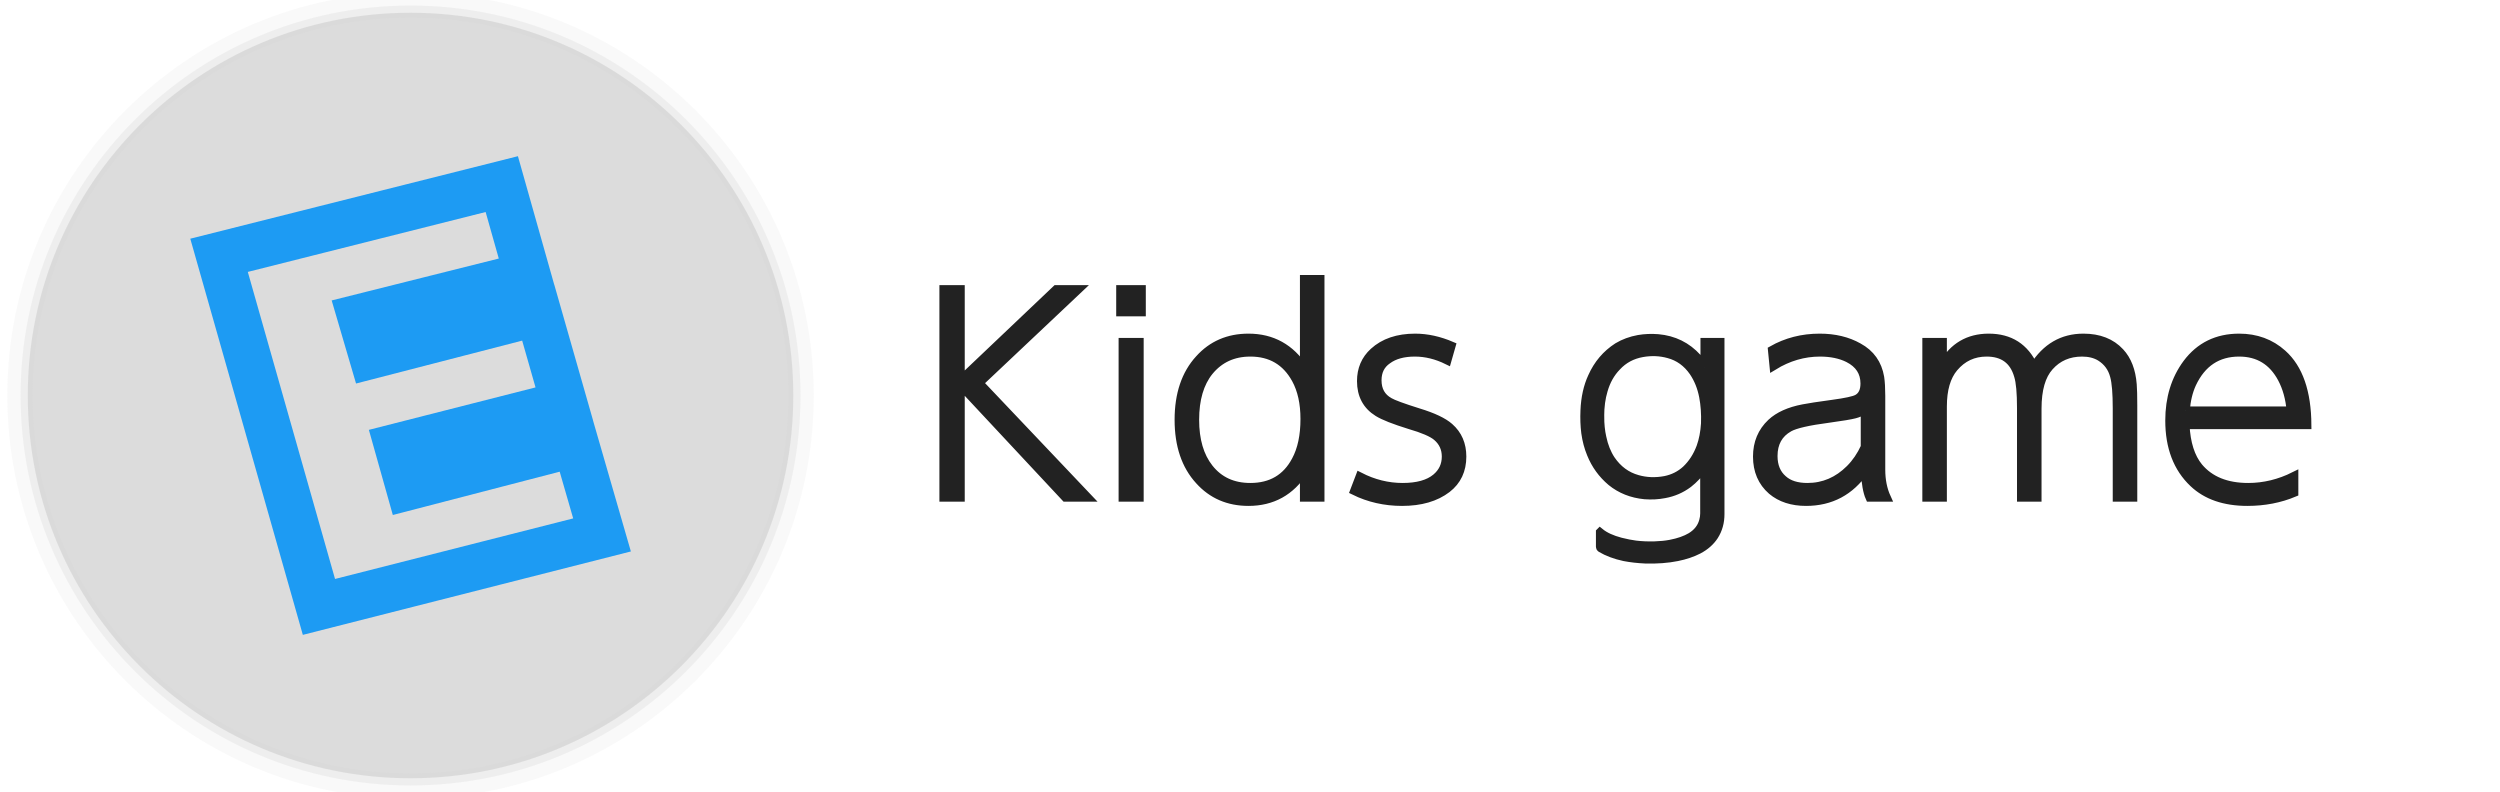
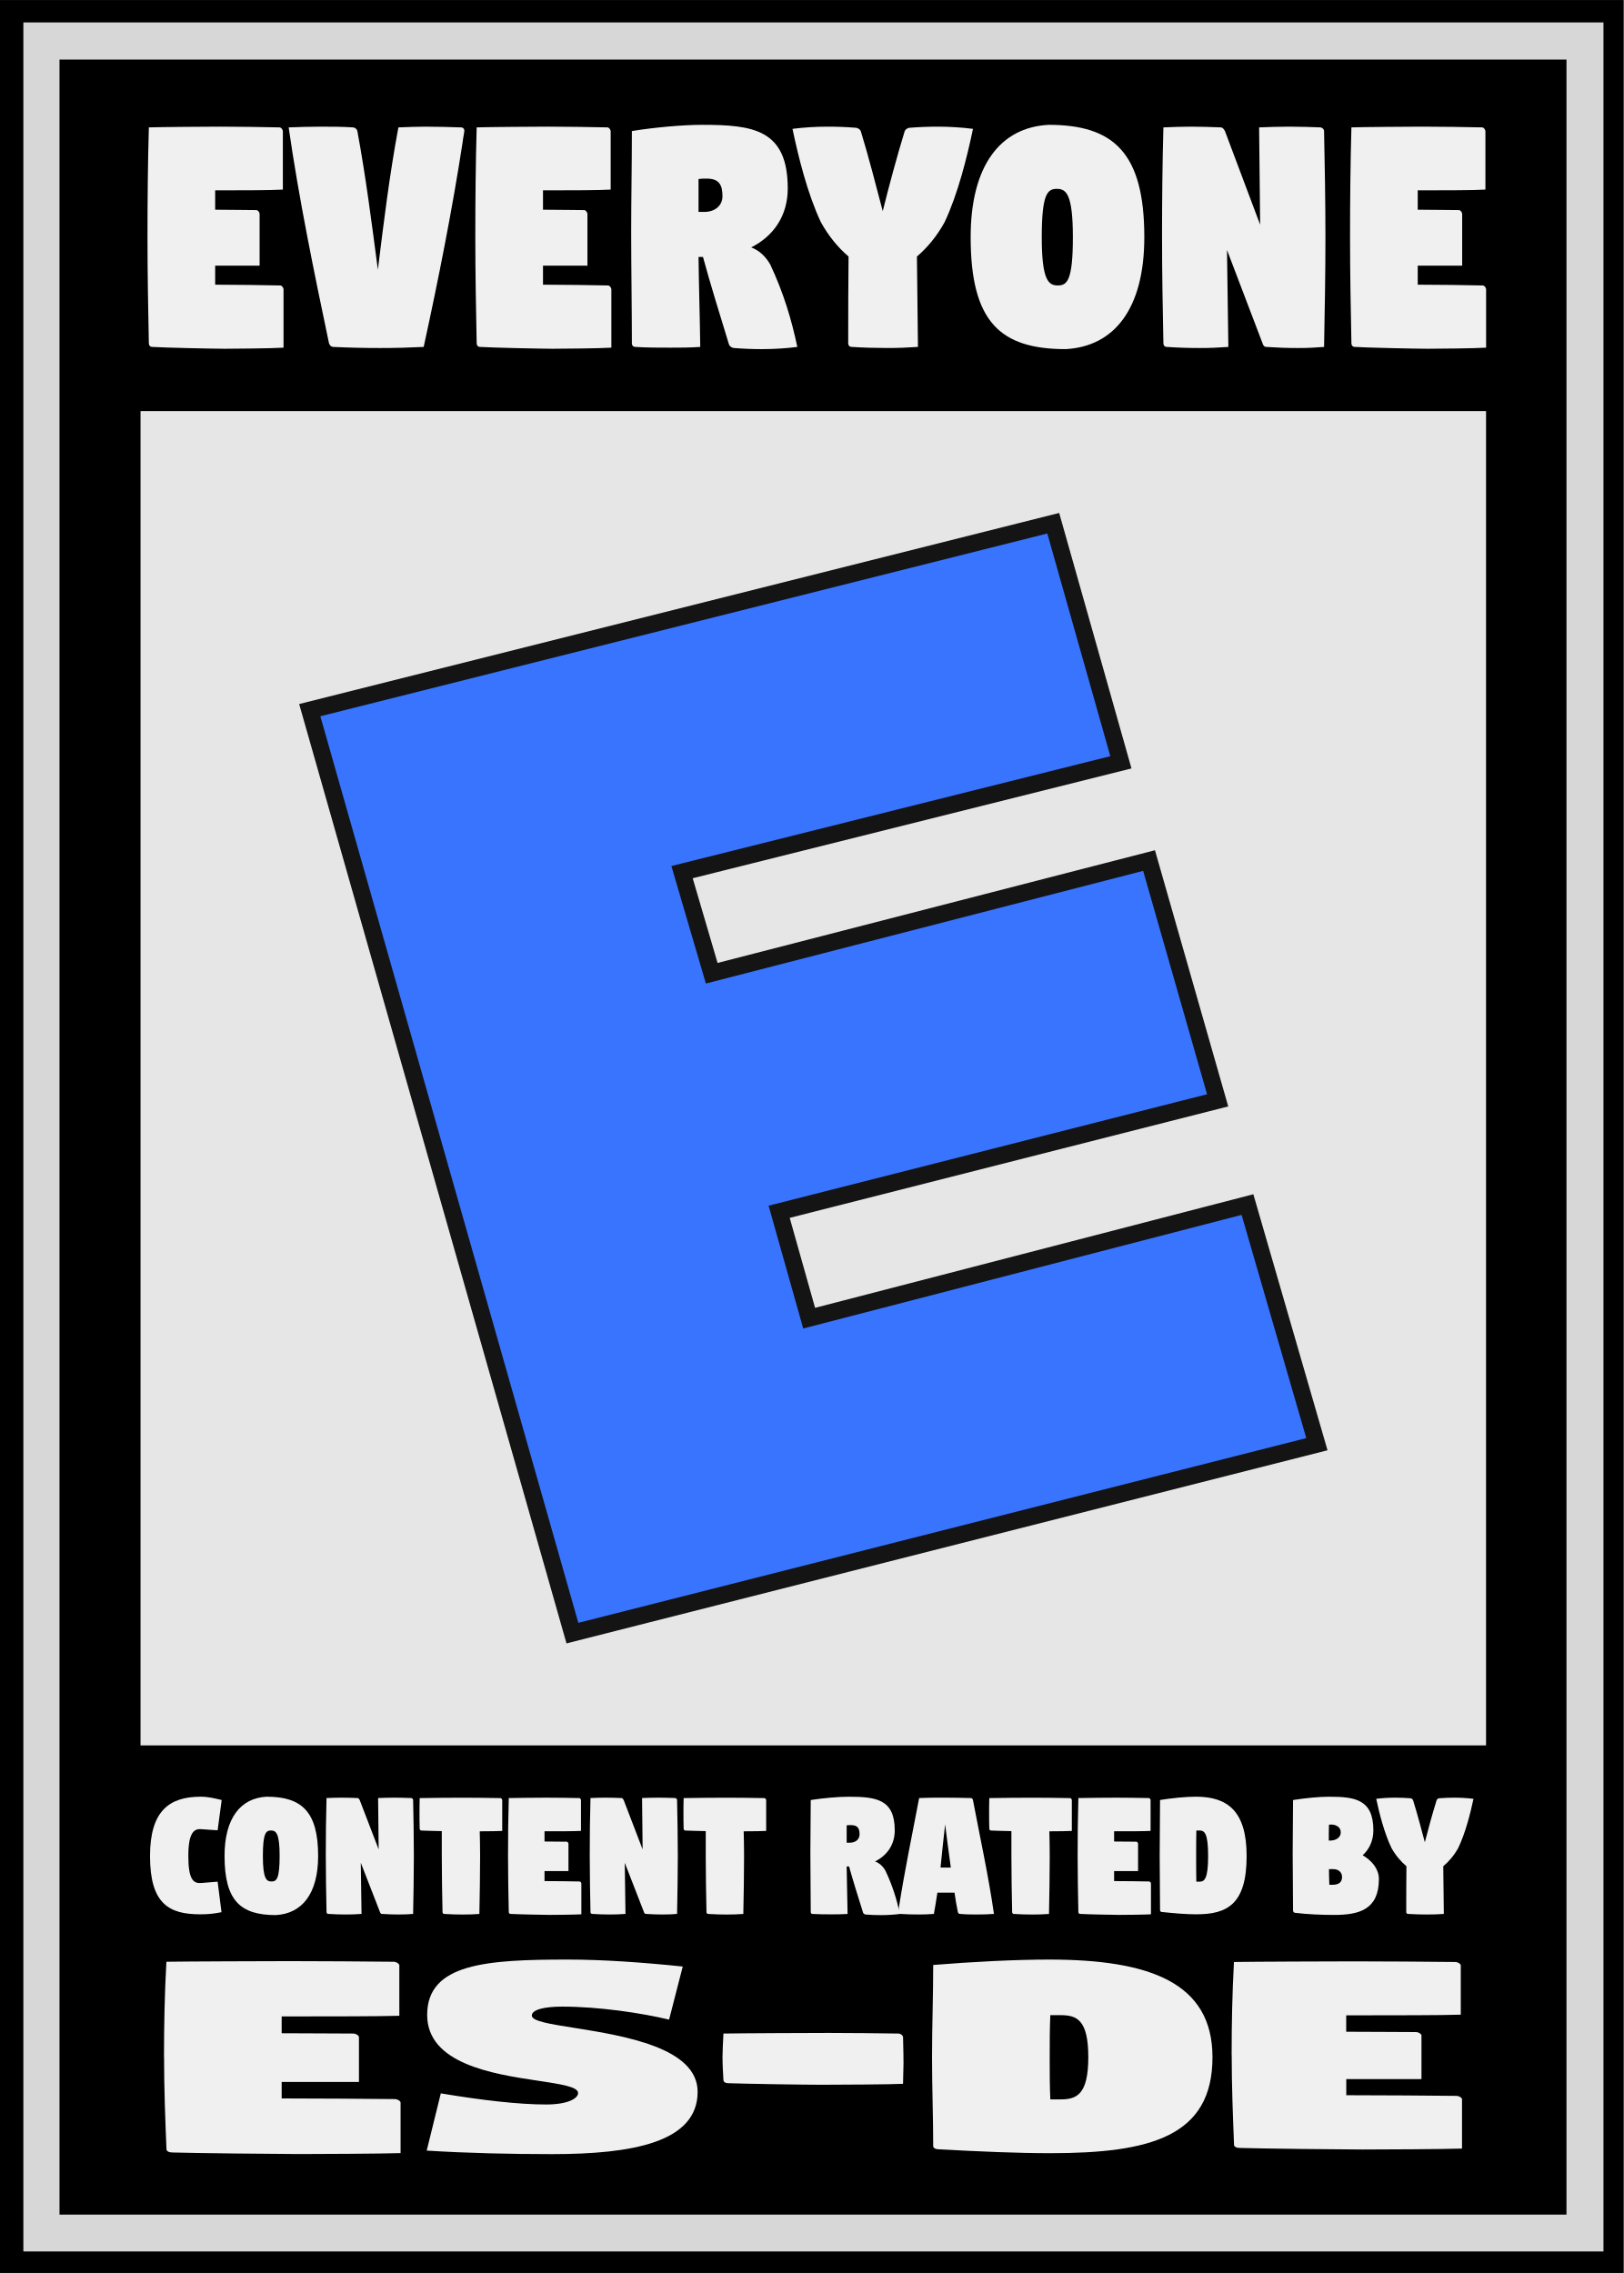
- <svg xmlns="http://www.w3.org/2000/svg" width="1024" height="324" viewBox="0 0 661.458 209.021">
-   <g fill="#a1a1a1">
-     <circle cx="108.621" cy="104.51" r="101.271" fill-opacity=".25" />
-     <circle cx="108.621" cy="104.51" r="103.172" fill-opacity=".125" />
-     <circle cx="108.621" cy="104.51" r="106.686" fill-opacity=".063" />
+ <svg xmlns="http://www.w3.org/2000/svg" width="80" height="112" version="1.1" viewBox="0 0 21.167 29.633" id="svg90">
+   <defs id="defs94" />
+   <rect style="opacity:1;fill:#000000;fill-opacity:1;stroke:none;stroke-width:0.569;stroke-linecap:round;stroke-linejoin:miter;stroke-miterlimit:0;stroke-dasharray:none;stroke-opacity:1;paint-order:stroke fill markers" id="rect5286" width="21.167" height="29.633" x="-6.884097e-12" y="-2.3812499e-05" />
+   <g id="g16" transform="matrix(0.1007938,0,0,0.1006222,-4.2392865e-4,-2.2129516e-4)" style="fill:#d7d7d7;fill-opacity:1">
+     <rect x="3.026" y="2.903" width="204.36" height="288.81" id="rect14" style="fill:#d7d7d7;fill-opacity:1;stroke-width:0.265" />
  </g>
-   <path d="M254.195 100.348l25.259-23.989h5.997l-26.317 24.836 28.787 30.339h-6.068L254.195 101.9v29.633h-4.586V76.359h4.586zm47.907-23.989v6.138h-5.715v-6.138zm-.564 13.97v41.204h-4.516V90.329zM345 124.548q-5.221 8.114-14.676 8.114-7.973 0-13.053-5.644-5.433-5.927-5.433-16.087 0-10.16 5.433-16.087 5.08-5.644 13.053-5.644 9.384 0 14.676 8.114V73.678h4.374v57.856H345zm-14.182-31.397q-6.773 0-10.866 5.009-3.739 4.657-3.739 12.771 0 8.043 3.739 12.771 3.951 5.009 10.866 5.009 8.255 0 11.994-7.056 2.328-4.304 2.328-10.936 0-6.279-2.328-10.513-3.881-7.056-11.994-7.056zm28.928 32.738q5.503 2.822 11.359 2.822 5.856 0 8.819-2.469 2.611-2.187 2.611-5.574 0-3.175-2.399-5.221-1.834-1.552-7.197-3.104-6.138-1.905-8.396-3.316-4.445-2.752-4.445-8.326 0-4.727 3.316-7.761 4.092-3.739 11.007-3.739 4.727 0 9.666 2.117l-1.129 3.951q-4.304-2.117-8.608-2.117-4.516 0-7.197 1.976-2.681 1.834-2.681 5.362 0 3.881 3.175 5.644 1.411.847 7.691 2.822 5.786 1.764 8.184 3.881 3.387 2.963 3.387 7.832 0 5.433-4.022 8.537-4.516 3.457-11.924 3.457-6.844 0-12.7-2.893zm63.57 14.746q1.976 1.623 5.503 2.54 2.258.564 3.951.776 2.328.282 5.009.212 2.328-.071 4.163-.423 3.316-.635 5.433-1.905 2.54-1.552 3.246-4.163.282-.988.282-1.976V123.49v-.141q-.141.141-.141.212-1.834 2.611-4.022 4.304-2.822 2.117-6.35 2.752-2.54.494-5.221.282-5.151-.494-8.89-3.528-3.598-3.034-5.362-7.408-1.058-2.54-1.482-5.574-.353-2.822-.212-5.927.212-5.08 1.976-8.89 2.258-5.08 6.773-7.973 2.469-1.482 5.574-2.046 2.469-.423 5.151-.212 6.279.564 10.442 5.151.917 1.058 1.764 2.328 0 .071 0 .141.071 0 .071.071v-6.703h4.233v.212 45.367q0 3.246-1.623 5.786-1.482 2.258-4.163 3.669-2.469 1.27-5.644 1.905-3.81.776-8.467.635-3.034-.141-5.574-.635-3.598-.776-6.209-2.328-.212-.141-.212-.423 0-.564 0-3.669 0-.071 0-.212zm.071-30.621q0 3.104.564 5.574.706 3.387 2.328 5.856 2.681 3.951 6.985 5.151 3.457.988 7.267.282 3.175-.635 5.503-2.752 2.54-2.399 3.881-5.997.988-2.752 1.199-6.209.141-3.81-.494-7.126-.706-3.669-2.611-6.491-2.54-3.669-6.562-4.727-3.316-.917-6.914-.282-4.022.706-6.703 3.598-2.469 2.54-3.528 6.279-.917 3.034-.917 6.844zm69.991 14.393q-5.715 8.255-15.522 8.255-5.574 0-9.102-2.963-3.881-3.387-3.881-9.031 0-5.433 3.739-8.961 2.963-2.752 8.467-3.81 2.117-.423 7.832-1.199 5.221-.706 6.491-1.411 1.905-1.058 1.905-3.951 0-4.445-4.304-6.632-3.104-1.552-7.479-1.552-6.421 0-12.277 3.598l-.423-4.304q5.715-3.246 12.629-3.246 5.927 0 10.301 2.469 4.798 2.611 5.715 8.043.282 1.905.282 4.868v19.544q0 4.163 1.482 7.408h-4.586q-.988-2.187-1.27-7.126zm0-6.279v-9.807q-1.27.847-2.681 1.199-1.623.423-6.773 1.129-8.114 1.058-10.513 2.399-4.163 2.328-4.163 7.479 0 3.951 2.54 6.138 2.258 2.046 6.421 2.046 6.421 0 11.218-4.798 2.399-2.399 3.951-5.786zm45.72 13.405h-4.374v-23.707q0-6.068-.776-8.537-1.764-6.138-8.326-6.138-5.221 0-8.608 4.022-2.963 3.528-2.963 10.231v24.13h-4.374V90.329h4.374v5.997q4.092-7.126 12.136-7.126 8.396 0 11.924 7.62 4.798-7.62 13.123-7.62 6.209 0 9.737 3.81 2.893 3.104 3.316 8.608.141 1.764.141 5.503v24.412h-4.374v-23.636q0-5.997-.706-8.537-.847-3.246-3.669-5.009-1.976-1.199-4.798-1.199-5.292 0-8.608 3.739-3.175 3.528-3.175 11.077zm67.945-1.27q-5.715 2.399-12.418 2.399-9.102 0-14.323-4.939-6.35-5.997-6.35-16.581 0-8.89 4.657-15.169 5.08-6.773 13.829-6.773 6.773 0 11.501 4.233 6.491 5.786 6.562 18.909h-32.244q.353 7.197 3.528 11.077 4.445 5.292 13.053 5.292 6.279 0 12.206-2.963zm-28.716-21.802h27.728q-.423-4.798-2.328-8.396-3.669-6.914-11.289-6.914-8.537 0-12.418 8.255-1.411 3.104-1.693 7.056z" fill="#222" stroke="#222" stroke-width="2.117" />
-   <circle cx="108.621" cy="104.51" r="100" fill="#dcdcdc" />
-   <path d="M57.955 67.415l26.43 93.03 74.901-19.046-6.978-24.15-44.107 11.448-3.015-10.719 44.118-11.236-6.902-24.168-43.996 11.359-2.989-10.19 44.154-11.071-6.809-24.095z" fill="none" stroke="#1d9bf3" stroke-width="12.237" />
+   <g id="g20" transform="matrix(0.1007938,0,0,0.1006222,-4.2392865e-4,-2.2129516e-4)">
+     <rect x="7.701" y="7.717" width="194.9" height="279.22" id="rect18" style="stroke-width:0.265" />
+   </g>
+   <rect style="fill:#e6e6e6;fill-opacity:1;stroke-width:0.027" id="rect22" height="17.396" width="17.54" y="5.359" x="1.832" />
+   <g style="fill:#f0f0f0;fill-opacity:1;stroke-width:0.26" id="g56-4" aria-label="CONTENT RATED BY" transform="matrix(0.09632353,0,0,0.1009761,0.2795121,0.2057876)">
+     <path id="path28-8" d="m 17.401,237.59 c 0,6.233 2.618,7.53 6.807,7.53 1.022,0 1.845,-0.075 2.867,-0.274 l -0.524,-3.939 -2.294,0.175 c -1.022,0.05 -1.671,-0.524 -1.671,-3.491 0,-2.967 0.748,-3.515 1.671,-3.466 l 2.294,0.15 0.549,-3.914 c -1.022,-0.224 -1.82,-0.424 -2.842,-0.424 -4.214,0 -6.856,1.795 -6.856,7.654 z" style="fill:#f0f0f0;fill-opacity:1" />
+     <path id="path30-0" d="m 27.488,237.59 c 0,5.784 2.169,7.629 6.931,7.629 3.515,-0.175 5.734,-2.718 5.734,-7.629 0,-5.759 -2.244,-7.654 -6.981,-7.654 -3.515,0.175 -5.685,2.768 -5.685,7.654 z m 5.186,0 c 0,-2.967 0.424,-3.291 1.097,-3.291 0.673,0 1.172,0.324 1.172,3.291 0,2.967 -0.424,3.291 -1.097,3.291 -0.673,0 -1.172,-0.324 -1.172,-3.291 z" style="fill:#f0f0f0;fill-opacity:1" />
+     <path id="path32-8" d="m 41.19,237.59 c 0,2.493 0.05,4.887 0.1,7.23 0,0.15 0.1,0.249 0.249,0.249 0.798,0.05 1.571,0.075 2.418,0.075 0.823,0 1.272,-0.025 2.069,-0.075 l -0.1,-6.607 2.593,6.358 c 0.05,0.15 0.125,0.249 0.274,0.249 0.798,0.05 1.521,0.075 2.269,0.075 0.823,0 1.247,-0.025 1.945,-0.075 0.05,-2.493 0.1,-4.987 0.1,-7.48 0,-2.493 -0.05,-4.887 -0.1,-7.231 0,-0.125 -0.125,-0.224 -0.249,-0.249 -0.748,-0.025 -1.471,-0.05 -2.319,-0.05 -0.823,0 -1.396,0.025 -2.169,0.05 l 0.075,6.632 -2.568,-6.383 c -0.075,-0.125 -0.15,-0.224 -0.274,-0.249 -0.798,-0.025 -1.446,-0.05 -2.169,-0.05 -0.823,0 -1.272,0.025 -2.045,0.05 -0.075,2.493 -0.1,4.987 -0.1,7.48 z" style="fill:#f0f0f0;fill-opacity:1" />
+     <path id="path34-1" d="m 53.871,232.01 c 0,0.673 0,1.346 0.025,2.045 0,0.15 0.1,0.249 0.249,0.249 0.424,0.025 1.621,0.05 2.743,0.075 v 3.216 c 0,2.493 0.05,4.887 0.1,7.23 0,0.15 0.1,0.249 0.249,0.249 0.823,0.05 1.695,0.075 2.543,0.075 0.823,0 1.396,-0.025 2.194,-0.075 0.05,-2.493 0.1,-4.987 0.1,-7.48 0,-1.147 -0.025,-2.169 -0.05,-3.191 1.296,0 2.618,-0.025 3.042,-0.05 v -1.845 -2.144 c -0.025,-0.125 -0.125,-0.249 -0.249,-0.249 -0.848,-0.025 -4.313,-0.05 -5.161,-0.05 -0.823,0 -4.987,0.025 -5.759,0.05 -0.025,0.673 -0.025,1.296 -0.025,1.895 z" style="fill:#f0f0f0;fill-opacity:1" />
+     <path id="path36-0" d="m 65.853,237.59 c 0,2.493 0.05,4.887 0.1,7.23 0,0.15 0.1,0.249 0.249,0.249 0.823,0.05 4.438,0.125 5.286,0.125 0.823,0 3.491,-0.025 4.288,-0.075 v -1.82 -2.169 c -0.025,-0.125 -0.125,-0.249 -0.249,-0.249 -0.848,-0.025 -3.565,-0.05 -4.413,-0.05 h -0.324 v -1.296 h 3.241 v -1.646 -1.895 c -0.025,-0.125 -0.125,-0.249 -0.249,-0.249 -0.648,0 -1.995,-0.025 -2.992,-0.025 v -1.321 h 0.972 c 0.823,0 3.166,0 3.964,-0.05 v -1.82 -2.169 c -0.025,-0.125 -0.125,-0.249 -0.249,-0.249 -0.848,-0.025 -3.515,-0.05 -4.363,-0.05 -0.823,0 -4.388,0.025 -5.161,0.05 -0.075,2.493 -0.1,4.987 -0.1,7.48 z" style="fill:#f0f0f0;fill-opacity:1" />
+     <path id="path38-2" d="m 76.912,237.59 c 0,2.493 0.05,4.887 0.1,7.23 0,0.15 0.1,0.249 0.249,0.249 0.798,0.05 1.571,0.075 2.418,0.075 0.823,0 1.272,-0.025 2.069,-0.075 l -0.1,-6.607 2.593,6.358 c 0.05,0.15 0.125,0.249 0.274,0.249 0.798,0.05 1.521,0.075 2.269,0.075 0.823,0 1.247,-0.025 1.945,-0.075 0.05,-2.493 0.1,-4.987 0.1,-7.48 0,-2.493 -0.05,-4.887 -0.1,-7.231 0,-0.125 -0.125,-0.224 -0.249,-0.249 -0.748,-0.025 -1.471,-0.05 -2.319,-0.05 -0.823,0 -1.396,0.025 -2.169,0.05 l 0.075,6.632 -2.568,-6.383 c -0.075,-0.125 -0.15,-0.224 -0.274,-0.249 -0.798,-0.025 -1.446,-0.05 -2.169,-0.05 -0.823,0 -1.272,0.025 -2.045,0.05 -0.075,2.493 -0.1,4.987 -0.1,7.48 z" style="fill:#f0f0f0;fill-opacity:1" />
+     <path id="path40-2" d="m 89.593,232.01 c 0,0.673 0,1.346 0.025,2.045 0,0.15 0.1,0.249 0.249,0.249 0.424,0.025 1.621,0.05 2.743,0.075 v 3.216 c 0,2.493 0.05,4.887 0.1,7.23 0,0.15 0.1,0.249 0.249,0.249 0.823,0.05 1.695,0.075 2.543,0.075 0.823,0 1.396,-0.025 2.194,-0.075 0.05,-2.493 0.1,-4.987 0.1,-7.48 0,-1.147 -0.025,-2.169 -0.05,-3.191 1.296,0 2.618,-0.025 3.042,-0.05 v -1.845 -2.144 c -0.025,-0.125 -0.125,-0.249 -0.249,-0.249 -0.848,-0.025 -4.313,-0.05 -5.161,-0.05 -0.823,0 -4.987,0.025 -5.759,0.05 -0.025,0.673 -0.025,1.296 -0.025,1.895 z" style="fill:#f0f0f0;fill-opacity:1" />
+     <path id="path42-9" d="m 106.77,237.27 c 0,2.493 0.05,5.211 0.05,7.555 0,0.15 0.1,0.249 0.249,0.249 0.848,0.05 1.695,0.05 2.543,0.05 0.723,0 1.446,0 2.194,-0.05 -0.025,-1.945 -0.1,-4.089 -0.125,-6.133 h 0.324 c 0.499,1.72 1.197,3.84 1.895,5.959 0.05,0.15 0.249,0.249 0.374,0.249 0.673,0.05 1.346,0.075 2.019,0.075 0.873,0 1.77,-0.05 2.593,-0.15 -0.424,-1.87 -0.997,-3.665 -1.97,-5.61 -0.349,-0.573 -0.823,-0.972 -1.396,-1.172 1.646,-0.773 2.668,-2.169 2.668,-4.014 0,-4.039 -2.543,-4.338 -6.258,-4.338 -1.396,0 -3.466,0.175 -5.111,0.424 0,2.493 -0.05,4.413 -0.05,6.906 z m 4.912,-1.396 v -2.244 c 0.175,-0.025 0.399,-0.025 0.598,-0.025 0.898,0 1.147,0.424 1.147,1.197 0,0.648 -0.549,1.072 -1.321,1.072 z" style="fill:#f0f0f0;fill-opacity:1" />
+     <path id="path44-75" d="m 118.65,244.87 c 0,0.125 0.1,0.199 0.224,0.199 0.823,0.05 1.695,0.075 2.543,0.075 0.823,0 1.272,-0.025 2.069,-0.075 0.175,-0.898 0.324,-1.82 0.474,-2.743 h 2.319 c 0.125,0.848 0.274,1.695 0.449,2.493 0.025,0.15 0.15,0.249 0.274,0.249 0.873,0.075 1.596,0.075 2.443,0.075 0.848,0 1.396,-0.025 2.169,-0.075 -0.723,-4.837 -1.895,-9.923 -2.842,-14.71 -0.025,-0.125 -0.15,-0.249 -0.274,-0.249 -1.197,-0.025 -2.369,-0.05 -3.565,-0.05 -1.172,0 -2.319,0 -3.441,0.05 -0.923,4.612 -1.97,9.425 -2.718,13.987 -0.05,0.249 -0.125,0.723 -0.125,0.773 z m 5.734,-5.784 c 0.199,-1.87 0.399,-3.74 0.623,-5.585 0.249,1.87 0.499,3.74 0.773,5.585 z" style="fill:#f0f0f0;fill-opacity:1" />
+     <path id="path46-6" d="m 130.96,232.01 c 0,0.673 0,1.346 0.025,2.045 0,0.15 0.1,0.249 0.249,0.249 0.424,0.025 1.621,0.05 2.743,0.075 v 3.216 c 0,2.493 0.05,4.887 0.1,7.23 0,0.15 0.1,0.249 0.249,0.249 0.823,0.05 1.695,0.075 2.543,0.075 0.823,0 1.396,-0.025 2.194,-0.075 0.05,-2.493 0.1,-4.987 0.1,-7.48 0,-1.147 -0.025,-2.169 -0.05,-3.191 1.296,0 2.618,-0.025 3.042,-0.05 v -1.845 -2.144 c -0.025,-0.125 -0.125,-0.249 -0.249,-0.249 -0.848,-0.025 -4.313,-0.05 -5.161,-0.05 -0.823,0 -4.987,0.025 -5.759,0.05 -0.025,0.673 -0.025,1.296 -0.025,1.895 z" style="fill:#f0f0f0;fill-opacity:1" />
+     <path id="path48-4" d="m 142.94,237.59 c 0,2.493 0.05,4.887 0.1,7.23 0,0.15 0.1,0.249 0.249,0.249 0.823,0.05 4.438,0.125 5.286,0.125 0.823,0 3.491,-0.025 4.288,-0.075 v -1.82 -2.169 c -0.025,-0.125 -0.125,-0.249 -0.249,-0.249 -0.848,-0.025 -3.565,-0.05 -4.413,-0.05 h -0.324 v -1.296 h 3.241 v -1.646 -1.895 c -0.025,-0.125 -0.125,-0.249 -0.249,-0.249 -0.648,0 -1.995,-0.025 -2.992,-0.025 v -1.321 h 0.972 c 0.823,0 3.166,0 3.964,-0.05 v -1.82 -2.169 c -0.025,-0.125 -0.125,-0.249 -0.249,-0.249 -0.848,-0.025 -3.515,-0.05 -4.363,-0.05 -0.823,0 -4.388,0.025 -5.161,0.05 -0.075,2.493 -0.1,4.987 -0.1,7.48 z" style="fill:#f0f0f0;fill-opacity:1" />
+     <path id="path50-6" d="m 158.98,237.59 c 0,-1.197 0,-2.244 0.025,-3.291 h 0.424 c 0.673,0 1.172,0.324 1.172,3.291 0,2.967 -0.499,3.316 -1.172,3.316 H 159.005 C 158.98,239.859 158.98,238.812 158.98,237.59 Z m -4.937,0 c 0,2.493 0.05,4.638 0.05,6.981 0,0.15 0.1,0.249 0.249,0.249 1.72,0.175 3.291,0.299 4.662,0.299 4.189,0 6.807,-1.296 6.807,-7.53 0,-5.859 -2.643,-7.654 -6.856,-7.654 -1.396,0 -3.216,0.175 -4.862,0.424 0,2.493 -0.05,4.737 -0.05,7.231 z" style="fill:#f0f0f0;fill-opacity:1" />
+     <path id="path52-3" d="m 176.93,235.6 c 0,-0.773 0,-1.421 0.025,-2.045 0.05,-0.025 0.199,-0.025 0.299,-0.025 0.648,0 1.296,0.324 1.296,0.997 0,0.698 -0.673,1.072 -1.446,1.072 z m 0.025,3.69 h 0.623 c 0.673,0 1.147,0.424 1.147,0.997 0,0.648 -0.374,1.022 -1.321,1.022 h -0.399 c -0.025,-0.673 -0.05,-1.346 -0.05,-2.02 z m -4.912,-2.019 c 0,2.493 0.05,5.011 0.05,7.355 0,0.15 0.1,0.274 0.249,0.299 1.72,0.199 3.615,0.274 5.311,0.274 3.366,0 6.059,-0.673 6.059,-4.638 0,-1.197 -0.823,-2.294 -2.194,-3.067 0.898,-0.773 1.446,-1.895 1.446,-3.216 0,-4.039 -2.543,-4.338 -6.009,-4.338 -1.396,0 -3.216,0.175 -4.862,0.424 0,2.493 -0.05,4.413 -0.05,6.906 z" style="fill:#f0f0f0;fill-opacity:1" />
+     <path id="path54-7" d="m 183.35,230.21 c 0.424,1.895 1.097,4.438 2.069,6.358 0.573,0.972 1.272,1.745 2.019,2.344 -0.025,2.019 -0.025,3.989 -0.025,5.909 0,0.15 0.1,0.249 0.249,0.249 0.823,0.05 1.745,0.075 2.593,0.075 0.823,0 1.446,-0.025 2.244,-0.075 -0.025,-2.045 -0.05,-4.089 -0.075,-6.158 0.748,-0.598 1.446,-1.371 2.019,-2.344 0.972,-1.92 1.646,-4.463 2.069,-6.358 -0.823,-0.1 -1.72,-0.15 -2.593,-0.15 -0.673,0 -1.346,0.025 -2.019,0.075 -0.125,0 -0.324,0.1 -0.374,0.249 -0.549,1.671 -1.147,3.74 -1.596,5.435 -0.474,-1.695 -1.047,-3.765 -1.596,-5.435 -0.05,-0.15 -0.249,-0.249 -0.374,-0.249 -0.673,-0.05 -1.346,-0.075 -2.019,-0.075 -0.898,0 -1.77,0.05 -2.593,0.15 z" style="fill:#f0f0f0;fill-opacity:1" />
+   </g>
+   <g id="g5256" transform="matrix(1.0105,0,0,1.020746,-0.1114792,-272.2097)" style="fill:#f0f0f0;fill-opacity:1">
+     <path d="m 2.227,292.951 c 0,0.406 0.015,0.796 0.031,1.177 0,0.024 0.031,0.041 0.077,0.041 0.253,0.008 1.364,0.02 1.625,0.02 0.253,0 1.073,-0.004 1.318,-0.012 v -0.296 -0.353 c -0.008,-0.02 -0.038,-0.041 -0.077,-0.041 -0.261,-0.004 -1.096,-0.008 -1.357,-0.008 h -0.1 v -0.211 h 0.997 v -0.268 -0.309 c -0.008,-0.02 -0.038,-0.041 -0.077,-0.041 -0.199,0 -0.613,-0.004 -0.92,-0.004 v -0.215 h 0.299 c 0.253,0 0.974,0 1.219,-0.008 v -0.296 -0.353 c -0.008,-0.02 -0.038,-0.041 -0.077,-0.041 -0.261,-0.004 -1.081,-0.008 -1.341,-0.008 -0.253,0 -1.349,0.004 -1.587,0.008 -0.023,0.406 -0.031,0.812 -0.031,1.218 z" id="path78-4" style="fill:#f0f0f0;fill-opacity:1;stroke-width:0.037" />
+     <path d="m 5.615,294.145 c 0.529,0.033 1.096,0.045 1.617,0.045 1.035,0 1.878,-0.15 1.878,-0.796 0,-0.564 -0.951,-0.715 -1.587,-0.816 -0.314,-0.049 -0.552,-0.085 -0.552,-0.158 0,-0.073 0.153,-0.114 0.391,-0.114 0.475,0 1.02,0.081 1.38,0.166 l 0.176,-0.678 c -0.514,-0.053 -1.035,-0.089 -1.48,-0.089 -1.05,0 -1.817,0.049 -1.817,0.707 0,0.625 0.851,0.755 1.426,0.84 0.299,0.045 0.521,0.077 0.521,0.158 0,0.065 -0.123,0.146 -0.414,0.146 -0.345,0 -0.82,-0.053 -1.357,-0.142 z" id="path80-9" style="fill:#f0f0f0;fill-opacity:1;stroke-width:0.037" />
+     <path d="m 9.431,292.947 c 0,0.101 0.006,0.195 0.012,0.296 0,0.024 0.025,0.041 0.061,0.041 0.202,0.008 0.993,0.02 1.202,0.02 0.202,0 0.92,-0.004 1.054,-0.012 0,-0.085 0.006,-0.175 0.006,-0.256 0,-0.203 -0.006,-0.248 -0.006,-0.345 -0.006,-0.02 -0.031,-0.041 -0.061,-0.041 -0.208,-0.004 -0.693,-0.008 -0.901,-0.008 -0.202,0 -1.165,0.004 -1.355,0.008 -0.006,0.134 -0.012,0.219 -0.012,0.296 z" id="path82-1" style="fill:#f0f0f0;fill-opacity:1;stroke-width:0.033" />
+     <path d="m 13.652,292.951 c 0,-0.195 0,-0.365 0.008,-0.536 h 0.13 c 0.207,0 0.36,0.053 0.36,0.536 0,0.483 -0.153,0.54 -0.36,0.54 h -0.13 c -0.008,-0.171 -0.008,-0.341 -0.008,-0.54 z m -1.518,0 c 0,0.406 0.015,0.755 0.015,1.137 0,0.024 0.031,0.041 0.077,0.041 0.529,0.028 1.012,0.049 1.433,0.049 1.288,0 2.093,-0.211 2.093,-1.226 0,-0.954 -0.813,-1.247 -2.108,-1.247 -0.429,0 -0.989,0.028 -1.495,0.069 0,0.406 -0.015,0.771 -0.015,1.177 z" id="path84-7" style="fill:#f0f0f0;fill-opacity:1;stroke-width:0.037" />
+     <path d="m 16,292.925 c 0,0.395 0.015,0.775 0.03,1.146 0,0.024 0.03,0.04 0.075,0.04 0.246,0.008 1.328,0.02 1.582,0.02 0.246,0 1.045,-0.004 1.284,-0.012 v -0.289 -0.344 c -0.007,-0.02 -0.037,-0.04 -0.075,-0.04 -0.254,-0.004 -1.067,-0.008 -1.321,-0.008 h -0.097 v -0.206 h 0.97 v -0.261 -0.3 c -0.007,-0.02 -0.037,-0.04 -0.075,-0.04 -0.194,0 -0.597,-0.004 -0.896,-0.004 v -0.21 h 0.291 c 0.246,0 0.948,0 1.187,-0.008 v -0.289 -0.344 c -0.007,-0.02 -0.037,-0.04 -0.075,-0.04 -0.254,-0.004 -1.052,-0.008 -1.306,-0.008 -0.246,0 -1.313,0.004 -1.545,0.008 -0.022,0.395 -0.03,0.791 -0.03,1.186 z" id="path86-0" style="fill:#f0f0f0;fill-opacity:1;stroke-width:0.036" />
+   </g>
+   <path style="fill:#3974ff;fill-opacity:1;stroke:#141414;stroke-width:0.222;stroke-miterlimit:4;stroke-dasharray:none;stroke-opacity:1" id="path24" d="M 4.038,9.258 7.462,21.291 17.167,18.828 16.262,15.704 10.548,17.185 10.157,15.798 15.873,14.345 14.979,11.219 9.278,12.688 8.891,11.37 14.612,9.938 13.73,6.821 Z" />
+   <g style="fill:#f0f0f0;fill-opacity:1;stroke-width:0.312" id="g74" aria-label="EVERYONE" transform="matrix(0.09733762,0,0,0.1041943,-4.2360629e-4,-1.9379813e-4)">
+     <path id="path58" d="m 19.756,29.672 c 0,4.578 0.092,8.973 0.183,13.277 0,0.275 0.183,0.458 0.458,0.458 1.511,0.092 8.149,0.229 9.706,0.229 1.511,0 6.409,-0.046 7.874,-0.137 v -3.342 -3.983 c -0.046,-0.229 -0.229,-0.458 -0.458,-0.458 -1.557,-0.046 -6.547,-0.092 -8.103,-0.092 h -0.595 v -2.381 h 5.952 v -3.022 -3.479 c -0.046,-0.229 -0.229,-0.458 -0.458,-0.458 -1.19,0 -3.663,-0.046 -5.494,-0.046 v -2.426 h 1.786 c 1.511,0 5.814,0 7.279,-0.092 v -3.342 -3.983 c -0.046,-0.229 -0.229,-0.458 -0.458,-0.458 -1.557,-0.046 -6.455,-0.092 -8.012,-0.092 -1.511,0 -8.057,0.046 -9.477,0.092 -0.137,4.578 -0.183,9.156 -0.183,13.734 z" style="fill:#f0f0f0;fill-opacity:1" />
+     <path id="path60" d="m 38.663,15.938 c 1.373,8.927 3.434,18.267 5.402,27.011 0.092,0.275 0.32,0.458 0.549,0.458 2.106,0.092 4.166,0.137 6.318,0.137 2.014,0 3.891,-0.046 5.814,-0.137 1.969,-8.424 3.846,-17.259 5.219,-25.637 0.046,-0.458 0.229,-1.236 0.229,-1.419 0,-0.229 -0.183,-0.412 -0.412,-0.412 -1.557,-0.046 -3.296,-0.092 -4.853,-0.092 -1.328,0 -2.106,0.046 -3.571,0.092 -1.19,5.952 -1.969,11.903 -2.747,17.809 -0.824,-5.814 -1.602,-11.583 -2.747,-17.351 -0.046,-0.229 -0.275,-0.412 -0.549,-0.458 -1.557,-0.092 -2.93,-0.092 -4.487,-0.092 -1.511,0 -2.701,0.046 -4.166,0.092 z" style="fill:#f0f0f0;fill-opacity:1" />
+     <path id="path62" d="m 63.66,29.672 c 0,4.578 0.092,8.973 0.183,13.277 0,0.275 0.183,0.458 0.458,0.458 1.511,0.092 8.149,0.229 9.706,0.229 1.511,0 6.409,-0.046 7.874,-0.137 v -3.342 -3.983 c -0.046,-0.229 -0.229,-0.458 -0.458,-0.458 -1.557,-0.046 -6.547,-0.092 -8.103,-0.092 h -0.595 v -2.381 h 5.952 v -3.022 -3.479 c -0.046,-0.229 -0.229,-0.458 -0.458,-0.458 -1.19,0 -3.663,-0.046 -5.494,-0.046 v -2.426 h 1.786 c 1.511,0 5.814,0 7.279,-0.092 v -3.342 -3.983 c -0.046,-0.229 -0.229,-0.458 -0.458,-0.458 -1.557,-0.046 -6.455,-0.092 -8.012,-0.092 -1.511,0 -8.057,0.046 -9.477,0.092 -0.137,4.578 -0.183,9.156 -0.183,13.734 z" style="fill:#f0f0f0;fill-opacity:1" />
+     <path id="path64" d="m 84.536,29.077 c 0,4.578 0.092,9.568 0.092,13.872 0,0.275 0.183,0.458 0.458,0.458 1.557,0.092 3.113,0.092 4.67,0.092 1.328,0 2.655,0 4.029,-0.092 -0.046,-3.571 -0.183,-7.508 -0.229,-11.262 h 0.595 c 0.916,3.159 2.197,7.05 3.479,10.942 0.092,0.275 0.458,0.458 0.687,0.458 1.236,0.092 2.472,0.137 3.708,0.137 1.602,0 3.25,-0.092 4.761,-0.275 -0.778,-3.434 -1.831,-6.73 -3.617,-10.301 -0.641,-1.053 -1.511,-1.786 -2.564,-2.152 3.022,-1.419 4.899,-3.983 4.899,-7.371 0,-7.417 -4.67,-7.966 -11.491,-7.966 -2.564,0 -6.364,0.32 -9.385,0.778 0,4.578 -0.092,8.103 -0.092,12.681 z m 9.019,-2.564 V 22.393 c 0.32,-0.046 0.733,-0.046 1.099,-0.046 1.648,0 2.106,0.778 2.106,2.197 0,1.19 -1.007,1.969 -2.426,1.969 z" style="fill:#f0f0f0;fill-opacity:1" />
+     <path id="path66" d="m 106.14,16.121 c 0.778,3.479 2.014,8.149 3.8,11.674 1.053,1.786 2.335,3.205 3.708,4.303 -0.046,3.708 -0.046,7.325 -0.046,10.85 0,0.275 0.183,0.458 0.458,0.458 1.511,0.092 3.205,0.137 4.761,0.137 1.511,0 2.655,-0.046 4.12,-0.137 -0.046,-3.754 -0.092,-7.508 -0.137,-11.308 1.373,-1.099 2.655,-2.518 3.708,-4.303 1.786,-3.525 3.022,-8.195 3.8,-11.674 -1.511,-0.183 -3.159,-0.275 -4.761,-0.275 -1.236,0 -2.472,0.046 -3.708,0.137 -0.229,0 -0.595,0.183 -0.687,0.458 -1.007,3.067 -2.106,6.867 -2.93,9.98 -0.87,-3.113 -1.923,-6.913 -2.93,-9.98 -0.092,-0.275 -0.458,-0.458 -0.687,-0.458 -1.236,-0.092 -2.472,-0.137 -3.708,-0.137 -1.648,0 -3.251,0.092 -4.761,0.275 z" style="fill:#f0f0f0;fill-opacity:1" />
+     <path id="path68" d="m 130,29.672 c 0,10.621 3.983,14.009 12.727,14.009 6.455,-0.32 10.53,-4.99 10.53,-14.009 0,-10.575 -4.12,-14.055 -12.819,-14.055 C 133.983,15.937 130,20.699 130,29.672 Z m 9.523,0 c 0,-5.448 0.778,-6.043 2.014,-6.043 1.236,0 2.152,0.595 2.152,6.043 0,5.448 -0.778,6.043 -2.014,6.043 -1.236,0 -2.152,-0.595 -2.152,-6.043 z" style="fill:#f0f0f0;fill-opacity:1" />
+     <path id="path70" d="m 155.63,29.672 c 0,4.578 0.092,8.973 0.183,13.277 0,0.275 0.183,0.458 0.458,0.458 1.465,0.092 2.884,0.137 4.441,0.137 1.511,0 2.335,-0.046 3.8,-0.137 l -0.183,-12.132 4.761,11.674 c 0.092,0.275 0.229,0.458 0.504,0.458 1.465,0.092 2.793,0.137 4.166,0.137 1.511,0 2.289,-0.046 3.571,-0.137 0.092,-4.578 0.183,-9.156 0.183,-13.734 0,-4.578 -0.092,-8.973 -0.183,-13.277 0,-0.229 -0.229,-0.412 -0.458,-0.458 -1.373,-0.046 -2.701,-0.092 -4.258,-0.092 -1.511,0 -2.564,0.046 -3.983,0.092 l 0.137,12.178 -4.715,-11.72 c -0.137,-0.229 -0.275,-0.412 -0.504,-0.458 -1.465,-0.046 -2.655,-0.092 -3.983,-0.092 -1.511,0 -2.335,0.046 -3.754,0.092 -0.137,4.578 -0.183,9.156 -0.183,13.734 z" style="fill:#f0f0f0;fill-opacity:1" />
+     <path id="path72" d="m 180.81,29.672 c 0,4.578 0.092,8.973 0.183,13.277 0,0.275 0.183,0.458 0.458,0.458 1.511,0.092 8.149,0.229 9.706,0.229 1.511,0 6.409,-0.046 7.874,-0.137 v -3.342 -3.983 c -0.046,-0.229 -0.229,-0.458 -0.458,-0.458 -1.557,-0.046 -6.547,-0.092 -8.103,-0.092 h -0.595 v -2.381 h 5.952 v -3.022 -3.479 c -0.046,-0.229 -0.229,-0.458 -0.458,-0.458 -1.19,0 -3.663,-0.046 -5.494,-0.046 v -2.426 h 1.786 c 1.511,0 5.814,0 7.279,-0.092 v -3.342 -3.983 c -0.046,-0.229 -0.229,-0.458 -0.458,-0.458 -1.557,-0.046 -6.455,-0.092 -8.012,-0.092 -1.511,0 -8.057,0.046 -9.477,0.092 -0.137,4.578 -0.183,9.156 -0.183,13.734 z" style="fill:#f0f0f0;fill-opacity:1" />
+   </g>
</svg>
